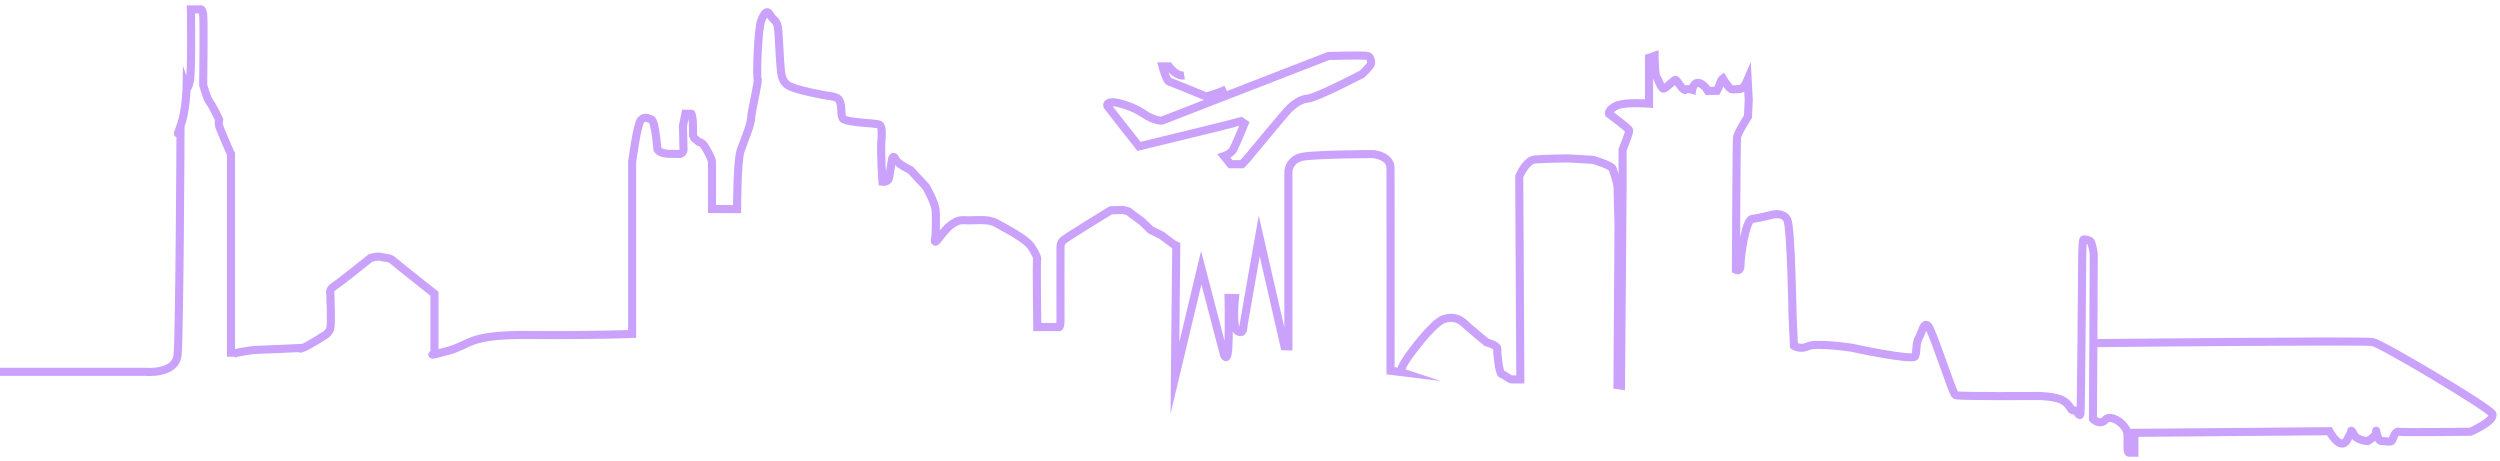
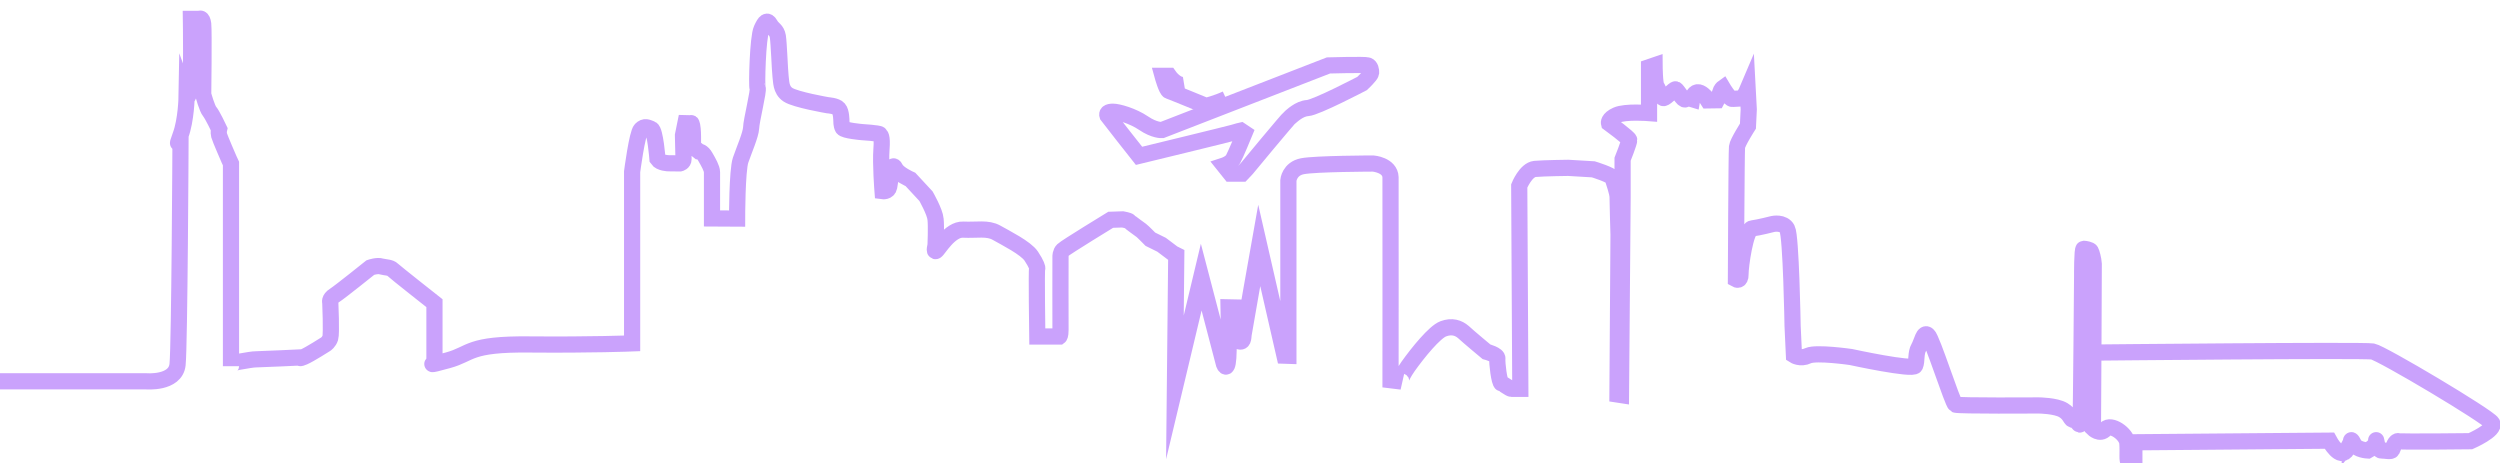
- <svg xmlns="http://www.w3.org/2000/svg" version="1.1" id="Layer_1" x="0px" y="0px" viewBox="0 0 1852.9 341" style="enable-background:new 0 0 1852.9 341;" xml:space="preserve">
+ <svg xmlns="http://www.w3.org/2000/svg" version="1.1" id="Layer_1" x="0px" y="0px" viewBox="0 0 1852.9 342.5" style="enable-background:new 0 0 1852.9 342.5;" xml:space="preserve">
  <style type="text/css">
- 	.st0{fill:none;stroke:#CAA2FC;stroke-width:6;stroke-miterlimit:10;}
+ 	.st0{fill:none;stroke:#CAA2FC;stroke-width:12;stroke-miterlimit:10;}
</style>
-   <path class="st0" d="M0,275.6h108.1c0,0,22,2,23.5-12.4c1.5-14.3,2.2-167.7,2.2-167.7s-4.2,9.2,0-2.2c4.2-11.3,4.5-28.4,4.5-28.4  s0.8,2.2,2.4-4.8C142.2,53,141.5,7,141.5,7h6.4c0,0,2-1.5,2.7,3.8c0.6,5.5,0,52.3,0,52.3s2.9,10.4,4.8,12.6c2,2.3,7,12.9,7,12.9  s-0.6,2.4,0,4.7c0.6,2.3,7.4,17.9,7.4,17.9l1.4,3v150.2c0,0,0-2.3,6.1-3.3s9.8-1.8,13-1.8s32.6-1.4,32.6-1.4s-1.8,1.4,2.4-0.4  s16.1-9.4,16.1-9.4s2.4-1.5,3.4-4.7c1-3.1,0-26.2,0-26.2s-1.1-2.6,3.1-5.2c4.2-2.7,26.6-20.7,26.6-20.7s5.2-1.8,8.2-0.8  c3.1,0.8,6.5,0.6,8.3,2.4c1.8,1.8,31,24.8,31,24.8V262c0,0-7.4,2.9,10.1-2c17.6-4.8,14.6-12.2,60.6-11.7c46,0.4,75.8-0.8,75.8-0.8  V120.3c0,0,3.7-28.5,6.5-31.3c2.9-2.9,4.8-1.5,7.8-0.4c2.9,1.2,4.5,22.3,4.5,22.3c2,3,8.1,3.1,8.1,3.1l8.6,0.1c0,0,2.6-0.6,2.6-3.1  c0-2.4-0.4-14.5-0.4-17.2c0-0.3,0-0.6,0-0.6l1.8-8.9l4.2,0.1c0,0,0.1-1.1,0.8,1.7c0.6,2.9,0.6,8.3,0.6,8.3v5.7l1,2.4l3.4,2.7  c0,0,2.6,0.1,4.8,4.1c2.3,4,4.9,8.5,4.9,11.3c0,2.8,0,34.3,0,34.3l18.6,0.1c0,0,0-35.6,2.6-43.3c2.6-7.6,7.5-18.7,7.8-23.9  c0.1-5.2,5.9-28.2,4.8-29.5c-0.8-1.2,0.1-37.8,2.9-43.7c2.7-5.9,4.2-7.2,6.4-3.5c2,3.7,4.8,3.8,5.7,8.9c0.8,5.1,1.5,25.5,2,29.4  c0.6,3.8,0,10.1,5.5,13.8c5.5,3.7,29.5,7.8,29.5,7.8s6.3,0.4,8.1,2.6c2,2.2,2,8.9,2,8.9s-0.1,3.4,1,5.3c1.1,2,14.1,3.1,14.1,3.1  s13,0.8,13.4,1.7c0.3,0.8,2,0.6,1.2,11.1c-0.8,10.6,0.8,31,0.8,31s4.2,0.6,4.9-3.1s2-12.9,2-12.9s0.8-4.8,2.7-0.8  c1.8,4,11.1,8.1,11.1,8.1l11.5,12.4c0,0,6.7,11.7,7.1,17.1c0.6,5.2,0,19.4,0,19.4s-1.4,5.1,0.3,4.1c1.7-0.8,10.2-16.3,20.2-15.8  c10.1,0.5,18-1.5,24.7,2.3s21.7,11.3,25.7,17.3s4.8,9,4.4,9.2c-0.6,0.1,0.1,50.4,0.1,50.4h16.4c0,0,0.8-0.6,0.8-4.8  c-0.1-4.2,0-54.5,0-54.5s-0.1-3,1.8-4.8c2-2,35.4-22.4,35.4-22.4l8.9-0.3c0,0,4.4,0.8,4.9,1.5c0.6,0.7,7.8,5.9,8.9,6.7  c1.1,0.8,6.7,6.5,6.7,6.5l8.3,4.1l8.5,6.4l2.4,1.2l-1,98.1l19.5-81.7l16.9,64.6c0,0,3.1,8.1,3.4-10.8c0.3-18.8,0-31.4,0-31.4  l4.7,0.1c0,0-2.4,22.3,2,24.6c4.4,2.4,4.1-2.2,4.4-4.5c0.3-2.4,11.6-66.1,11.6-66.1l18.7,81.7l2.9,0.1v-51.6v-78.4  c0,0,0.7-8.6,10.4-10.5s52.4-2,52.4-2s12.6,1,12.9,10.2c0.1,9.2,0,150.4,0,150.4l8.2,1c0,0-2.4-0.8,4.8-11.2  c7.4-10.4,19.7-25.5,26.1-27.9s11.3-0.7,14.9,2.4c3.5,3.3,17.1,14.6,17.1,14.6s8.5,2.2,8.1,5.1s1.4,18,3.1,18.4s6,4,7.4,4  s6.5,0,6.5,0l-0.8-150.4c0,0,4.8-11.9,11.6-12.6c6.7-0.6,24.7-0.8,24.7-0.8l18.6,1.1c0,0,13.8,4.2,14.3,6.5  c0.6,2.3,3.7,10.4,3.7,14.2s0.7,27.7,0.7,27.7l-0.8,118.5l2.6,0.4l1.2-147.1V111c0,0,5.1-12.7,4.9-14.3c-0.1-1.5-15-12.4-15-12.4  s-0.8-3.1,5.7-6s24-1.5,24-1.5v-34l4.1-1.4c0,0,0.1,14.2,1.5,15.7c1.2,1.5,3.4,8.8,5.2,8.6c1.8-0.1,7.8-6.8,8.9-6.5  c1.2,0.3,5.7,8.6,7.2,7.4s5.1-0.1,5.1-0.1s0.8-4.7,3.8-5.1c2.9-0.4,6.4,3.8,6.4,3.8l1.4,2.2l6.7-0.1c0,0,1.8-3.3,2.4-5.7  c0.6-2.4,2-3.4,2-3.4s4.9,8.3,7.1,8.1c2.2-0.1,5.5-0.3,5.5-0.3s0.8,0.1,2.4-1.2c1.5-1.2,3.4-5.7,3.4-5.7l0.8,15l-0.6,12.4  c0,0-7.8,12.2-8.1,15.4c-0.4,3.3-0.8,98.1-0.8,98.1s3.5,2,3.4-3.7s3.7-33.5,8.6-34c4.9-0.6,15.4-3.3,15.4-3.3s7.8-1.7,10.6,3.7  c2.9,5.3,4,71.8,4,71.8l1,21.8c0,0,4.8,3.1,10.6,0.3c5.9-2.7,31.6,1,31.6,1s46,10,47.6,6.5c1.5-3.4,0.3-9.4,2.7-13.5  c2.4-4.1,3.5-12.2,6.8-9.2c3.3,2.9,18.2,50.4,20.4,51.5c2.3,1,61.8,0.6,61.8,0.6s12.6,0.1,18.2,3.5s5.2,7.6,7.6,7.1  c2.4-0.6,4.7,6.4,5.1,2.2c0.4-4.1,1.2-109.1,1.2-109.1s-0.1-19.8,1.1-19.8s4.8,0.7,5.3,1.7c0.6,1,2,6,2.2,9.5  c0.1,3.4-0.6,121.9-0.6,121.9s5.2,5.2,9.2,0.6s15.7,3.4,16.3,10.2s-0.6,14.2,1.2,14.2c1.8,0,4,0,4,0v-14.7l144.5-1.2  c0,0,8.2,15.3,13.2,6.4c4.9-8.9,2.9-6.4,2.9-6.4s0.1-1.7,2.2,2.6c2.1,4.3,10.2,4.7,10.2,4.7s6.7-3.7,6.3-7c-0.4-3.3,0.7,7.1,3.8,7  s7.1,1.2,7.9-0.4c0.8-1.7,2.4-7.2,4.8-6.5c2.4,0.6,53.3,0,53.3,0s19-8.3,16.1-13.4c-2.7-4.8-81.9-51.9-88.6-53.1  s-205.4,0.8-205.4,0.8" />
-   <path class="st0" d="M844.2,108.5c0,0,67.6-16.4,70-17.2s5.5-1.5,5.5-1.5l2.7,1.8c0,0-6.7,16.3-8.5,19.4s-6.7,4.7-6.7,4.7l4.8,6h8.5  l3.5-3.7c0,0,30.3-36.7,31.9-37.8c1.5-1.2,7-6.7,13.2-7.1c6.4-0.4,40.4-18.2,40.4-18.2s6.5-6,6.7-7.9c0.1-2-0.4-4.7-2.4-5.5  s-29.2,0-29.2,0L861.2,89.4c0,0-5.5,0.4-13.6-5.1s-19-8.5-22.7-8.5s-4.7,1.2-4.1,2.9C821.7,80,844.2,108.5,844.2,108.5z" />
-   <path class="st0" d="M877.7,55.9c-6,1-11.3-6.7-11.3-6.7h-4.8c0,0,2.9,10.6,4.8,11.2c2,0.6,27.5,11.1,27.5,11.1s7.5-1.8,14.9-5.2" />
+   <path class="st0" d="M0,282.6h108.1c0,0,22,2,23.5-12.4c1.5-14.3,2.2-167.7,2.2-167.7s-4.2,9.2,0-2.2c4.2-11.3,4.5-28.4,4.5-28.4  s0.8,2.2,2.4-4.8c1.5-7.1,0.8-53.1,0.8-53.1h6.4c0,0,2-1.5,2.7,3.8c0.6,5.5,0,52.3,0,52.3s2.9,10.4,4.8,12.6c2,2.3,7,12.9,7,12.9  s-0.6,2.4,0,4.7c0.6,2.3,7.4,17.9,7.4,17.9l1.4,3v150.2c0,0,0-2.3,6.1-3.3s9.8-1.8,13-1.8s32.6-1.4,32.6-1.4s-1.8,1.4,2.4-0.4  s16.1-9.4,16.1-9.4s2.4-1.5,3.4-4.7c1-3.1,0-26.2,0-26.2s-1.1-2.6,3.1-5.2c4.2-2.7,26.6-20.7,26.6-20.7s5.2-1.8,8.2-0.8  c3.1,0.8,6.5,0.6,8.3,2.4c1.8,1.8,31,24.8,31,24.8V269c0,0-7.4,2.9,10.1-2c17.6-4.8,14.6-12.2,60.6-11.7c46,0.4,75.8-0.8,75.8-0.8  V127.3c0,0,3.7-28.5,6.5-31.3c2.9-2.9,4.8-1.5,7.8-0.4c2.9,1.2,4.5,22.3,4.5,22.3c2,3,8.1,3.1,8.1,3.1l8.6,0.1c0,0,2.6-0.6,2.6-3.1  c0-2.4-0.4-14.5-0.4-17.2c0-0.3,0-0.6,0-0.6l1.8-8.9l4.2,0.1c0,0,0.1-1.1,0.8,1.7c0.6,2.9,0.6,8.3,0.6,8.3v5.7l1,2.4l3.4,2.7  c0,0,2.6,0.1,4.8,4.1c2.3,4,4.9,8.5,4.9,11.3c0,2.8,0,34.3,0,34.3l18.6,0.1c0,0,0-35.6,2.6-43.3c2.6-7.6,7.5-18.7,7.8-23.9  c0.1-5.2,5.9-28.2,4.8-29.5c-0.8-1.2,0.1-37.8,2.9-43.7c2.7-5.9,4.2-7.2,6.4-3.5c2,3.7,4.8,3.8,5.7,8.9c0.8,5.1,1.5,25.5,2,29.4  c0.6,3.8,0,10.1,5.5,13.8c5.5,3.7,29.5,7.8,29.5,7.8s6.3,0.4,8.1,2.6c2,2.2,2,8.9,2,8.9s-0.1,3.4,1,5.3c1.1,2,14.1,3.1,14.1,3.1  s13,0.8,13.4,1.7c0.3,0.8,2,0.6,1.2,11.1c-0.8,10.6,0.8,31,0.8,31s4.2,0.6,4.9-3.1s2-12.9,2-12.9s0.8-4.8,2.7-0.8  c1.8,4,11.1,8.1,11.1,8.1l11.5,12.4c0,0,6.7,11.7,7.1,17.1c0.6,5.2,0,19.4,0,19.4s-1.4,5.1,0.3,4.1c1.7-0.8,10.2-16.3,20.2-15.8  c10.1,0.5,18-1.5,24.7,2.3s21.7,11.3,25.7,17.3s4.8,9,4.4,9.2c-0.6,0.1,0.1,50.4,0.1,50.4h16.4c0,0,0.8-0.6,0.8-4.8  c-0.1-4.2,0-54.5,0-54.5s-0.1-3,1.8-4.8c2-2,35.4-22.4,35.4-22.4l8.9-0.3c0,0,4.4,0.8,4.9,1.5c0.6,0.7,7.8,5.9,8.9,6.7  c1.1,0.8,6.7,6.5,6.7,6.5l8.3,4.1l8.5,6.4l2.4,1.2l-1,98.1l19.5-81.7l16.9,64.6c0,0,3.1,8.1,3.4-10.8c0.3-18.8,0-31.4,0-31.4  l4.7,0.1c0,0-2.4,22.3,2,24.6c4.4,2.4,4.1-2.2,4.4-4.5c0.3-2.4,11.6-66.1,11.6-66.1l18.7,81.7l2.9,0.1v-51.6v-78.4  c0,0,0.7-8.6,10.4-10.5s52.4-2,52.4-2s12.6,1,12.9,10.2c0.1,9.2,0,150.4,0,150.4l8.2,1c0,0-2.4-0.8,4.8-11.2  c7.4-10.4,19.7-25.5,26.1-27.9s11.3-0.7,14.9,2.4c3.5,3.3,17.1,14.6,17.1,14.6s8.5,2.2,8.1,5.1s1.4,18,3.1,18.4s6,4,7.4,4  s6.5,0,6.5,0l-0.8-150.4c0,0,4.8-11.9,11.6-12.6c6.7-0.6,24.7-0.8,24.7-0.8l18.6,1.1c0,0,13.8,4.2,14.3,6.5  c0.6,2.3,3.7,10.4,3.7,14.2s0.7,27.7,0.7,27.7l-0.8,118.5l2.6,0.4l1.2-147.1V118c0,0,5.1-12.7,4.9-14.3c-0.1-1.5-15-12.4-15-12.4  s-0.8-3.1,5.7-6s24-1.5,24-1.5v-34l4.1-1.4c0,0,0.1,14.2,1.5,15.7c1.2,1.5,3.4,8.8,5.2,8.6c1.8-0.1,7.8-6.8,8.9-6.5  c1.2,0.3,5.7,8.6,7.2,7.4s5.1-0.1,5.1-0.1s0.8-4.7,3.8-5.1c2.9-0.4,6.4,3.8,6.4,3.8l1.4,2.2l6.7-0.1c0,0,1.8-3.3,2.4-5.7  s2-3.4,2-3.4s4.9,8.3,7.1,8.1c2.2-0.1,5.5-0.3,5.5-0.3s0.8,0.1,2.4-1.2c1.5-1.2,3.4-5.7,3.4-5.7l0.8,15l-0.6,12.4  c0,0-7.8,12.2-8.1,15.4c-0.4,3.3-0.8,98.1-0.8,98.1s3.5,2,3.4-3.7s3.7-33.5,8.6-34c4.9-0.6,15.4-3.3,15.4-3.3s7.8-1.7,10.6,3.7  c2.9,5.3,4,71.8,4,71.8l1,21.8c0,0,4.8,3.1,10.6,0.3c5.9-2.7,31.6,1,31.6,1s46,10,47.6,6.5c1.5-3.4,0.3-9.4,2.7-13.5  c2.4-4.1,3.5-12.2,6.8-9.2c3.3,2.9,18.2,50.4,20.4,51.5c2.3,1,61.8,0.6,61.8,0.6s12.6,0.1,18.2,3.5s5.2,7.6,7.6,7.1  c2.4-0.6,4.7,6.4,5.1,2.2c0.4-4.1,1.2-109.1,1.2-109.1s-0.1-19.8,1.1-19.8s4.8,0.7,5.3,1.7c0.6,1,2,6,2.2,9.5  c0.1,3.4-0.6,121.9-0.6,121.9s5.2,5.2,9.2,0.6s15.7,3.4,16.3,10.2s-0.6,14.2,1.2,14.2c1.8,0,4,0,4,0v-14.7l144.5-1.2  c0,0,8.2,15.3,13.2,6.4c4.9-8.9,2.9-6.4,2.9-6.4s0.1-1.7,2.2,2.6c2.1,4.3,10.2,4.7,10.2,4.7s6.7-3.7,6.3-7c-0.4-3.3,0.7,7.1,3.8,7  s7.1,1.2,7.9-0.4c0.8-1.7,2.4-7.2,4.8-6.5c2.4,0.6,53.3,0,53.3,0s19-8.3,16.1-13.4c-2.7-4.8-81.9-51.9-88.6-53.1  s-205.4,0.8-205.4,0.8" />
+   <path class="st0" d="M844.2,115.5c0,0,67.6-16.4,70-17.2s5.5-1.5,5.5-1.5l2.7,1.8c0,0-6.7,16.3-8.5,19.4s-6.7,4.7-6.7,4.7l4.8,6h8.5  l3.5-3.7c0,0,30.3-36.7,31.9-37.8c1.5-1.2,7-6.7,13.2-7.1c6.4-0.4,40.4-18.2,40.4-18.2s6.5-6,6.7-7.9c0.1-2-0.4-4.7-2.4-5.5  s-29.2,0-29.2,0L861.2,96.4c0,0-5.5,0.4-13.6-5.1s-19-8.5-22.7-8.5s-4.7,1.2-4.1,2.9C821.7,87,844.2,115.5,844.2,115.5z" />
+   <path class="st0" d="M877.7,62.9c-6,1-11.3-6.7-11.3-6.7h-4.8c0,0,2.9,10.6,4.8,11.2c2,0.6,27.5,11.1,27.5,11.1s7.5-1.8,14.9-5.2" />
</svg>
